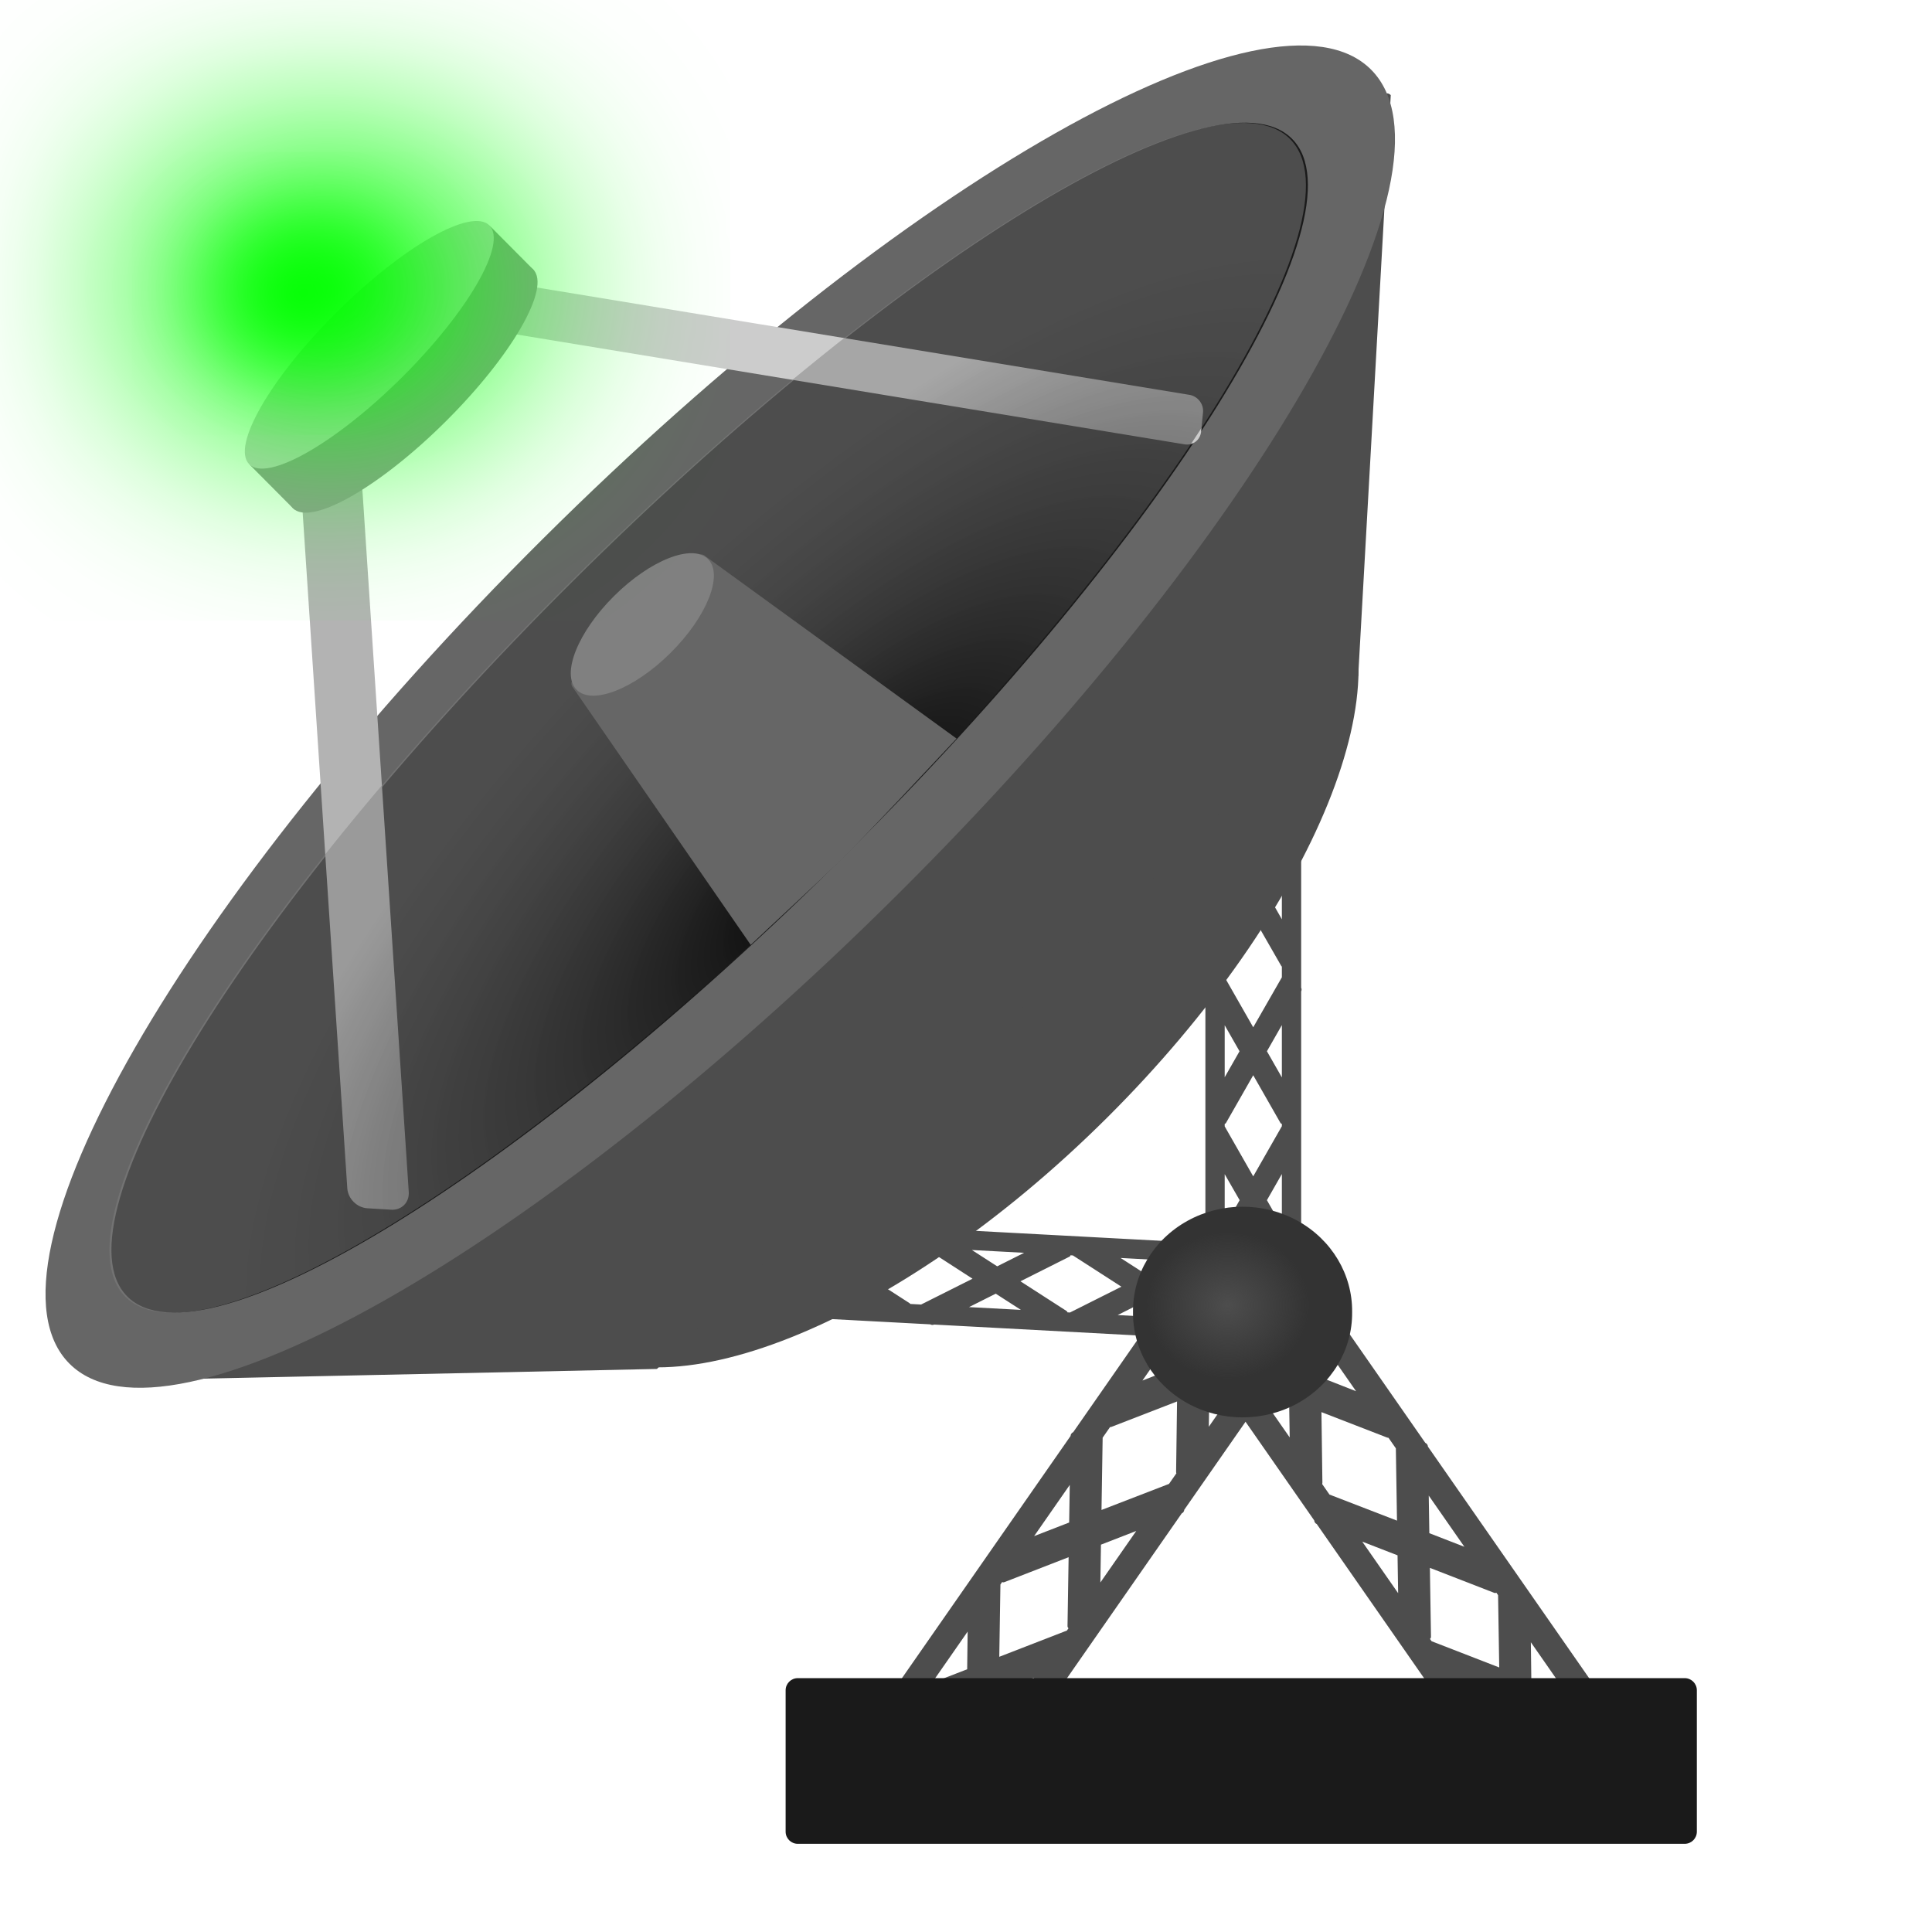
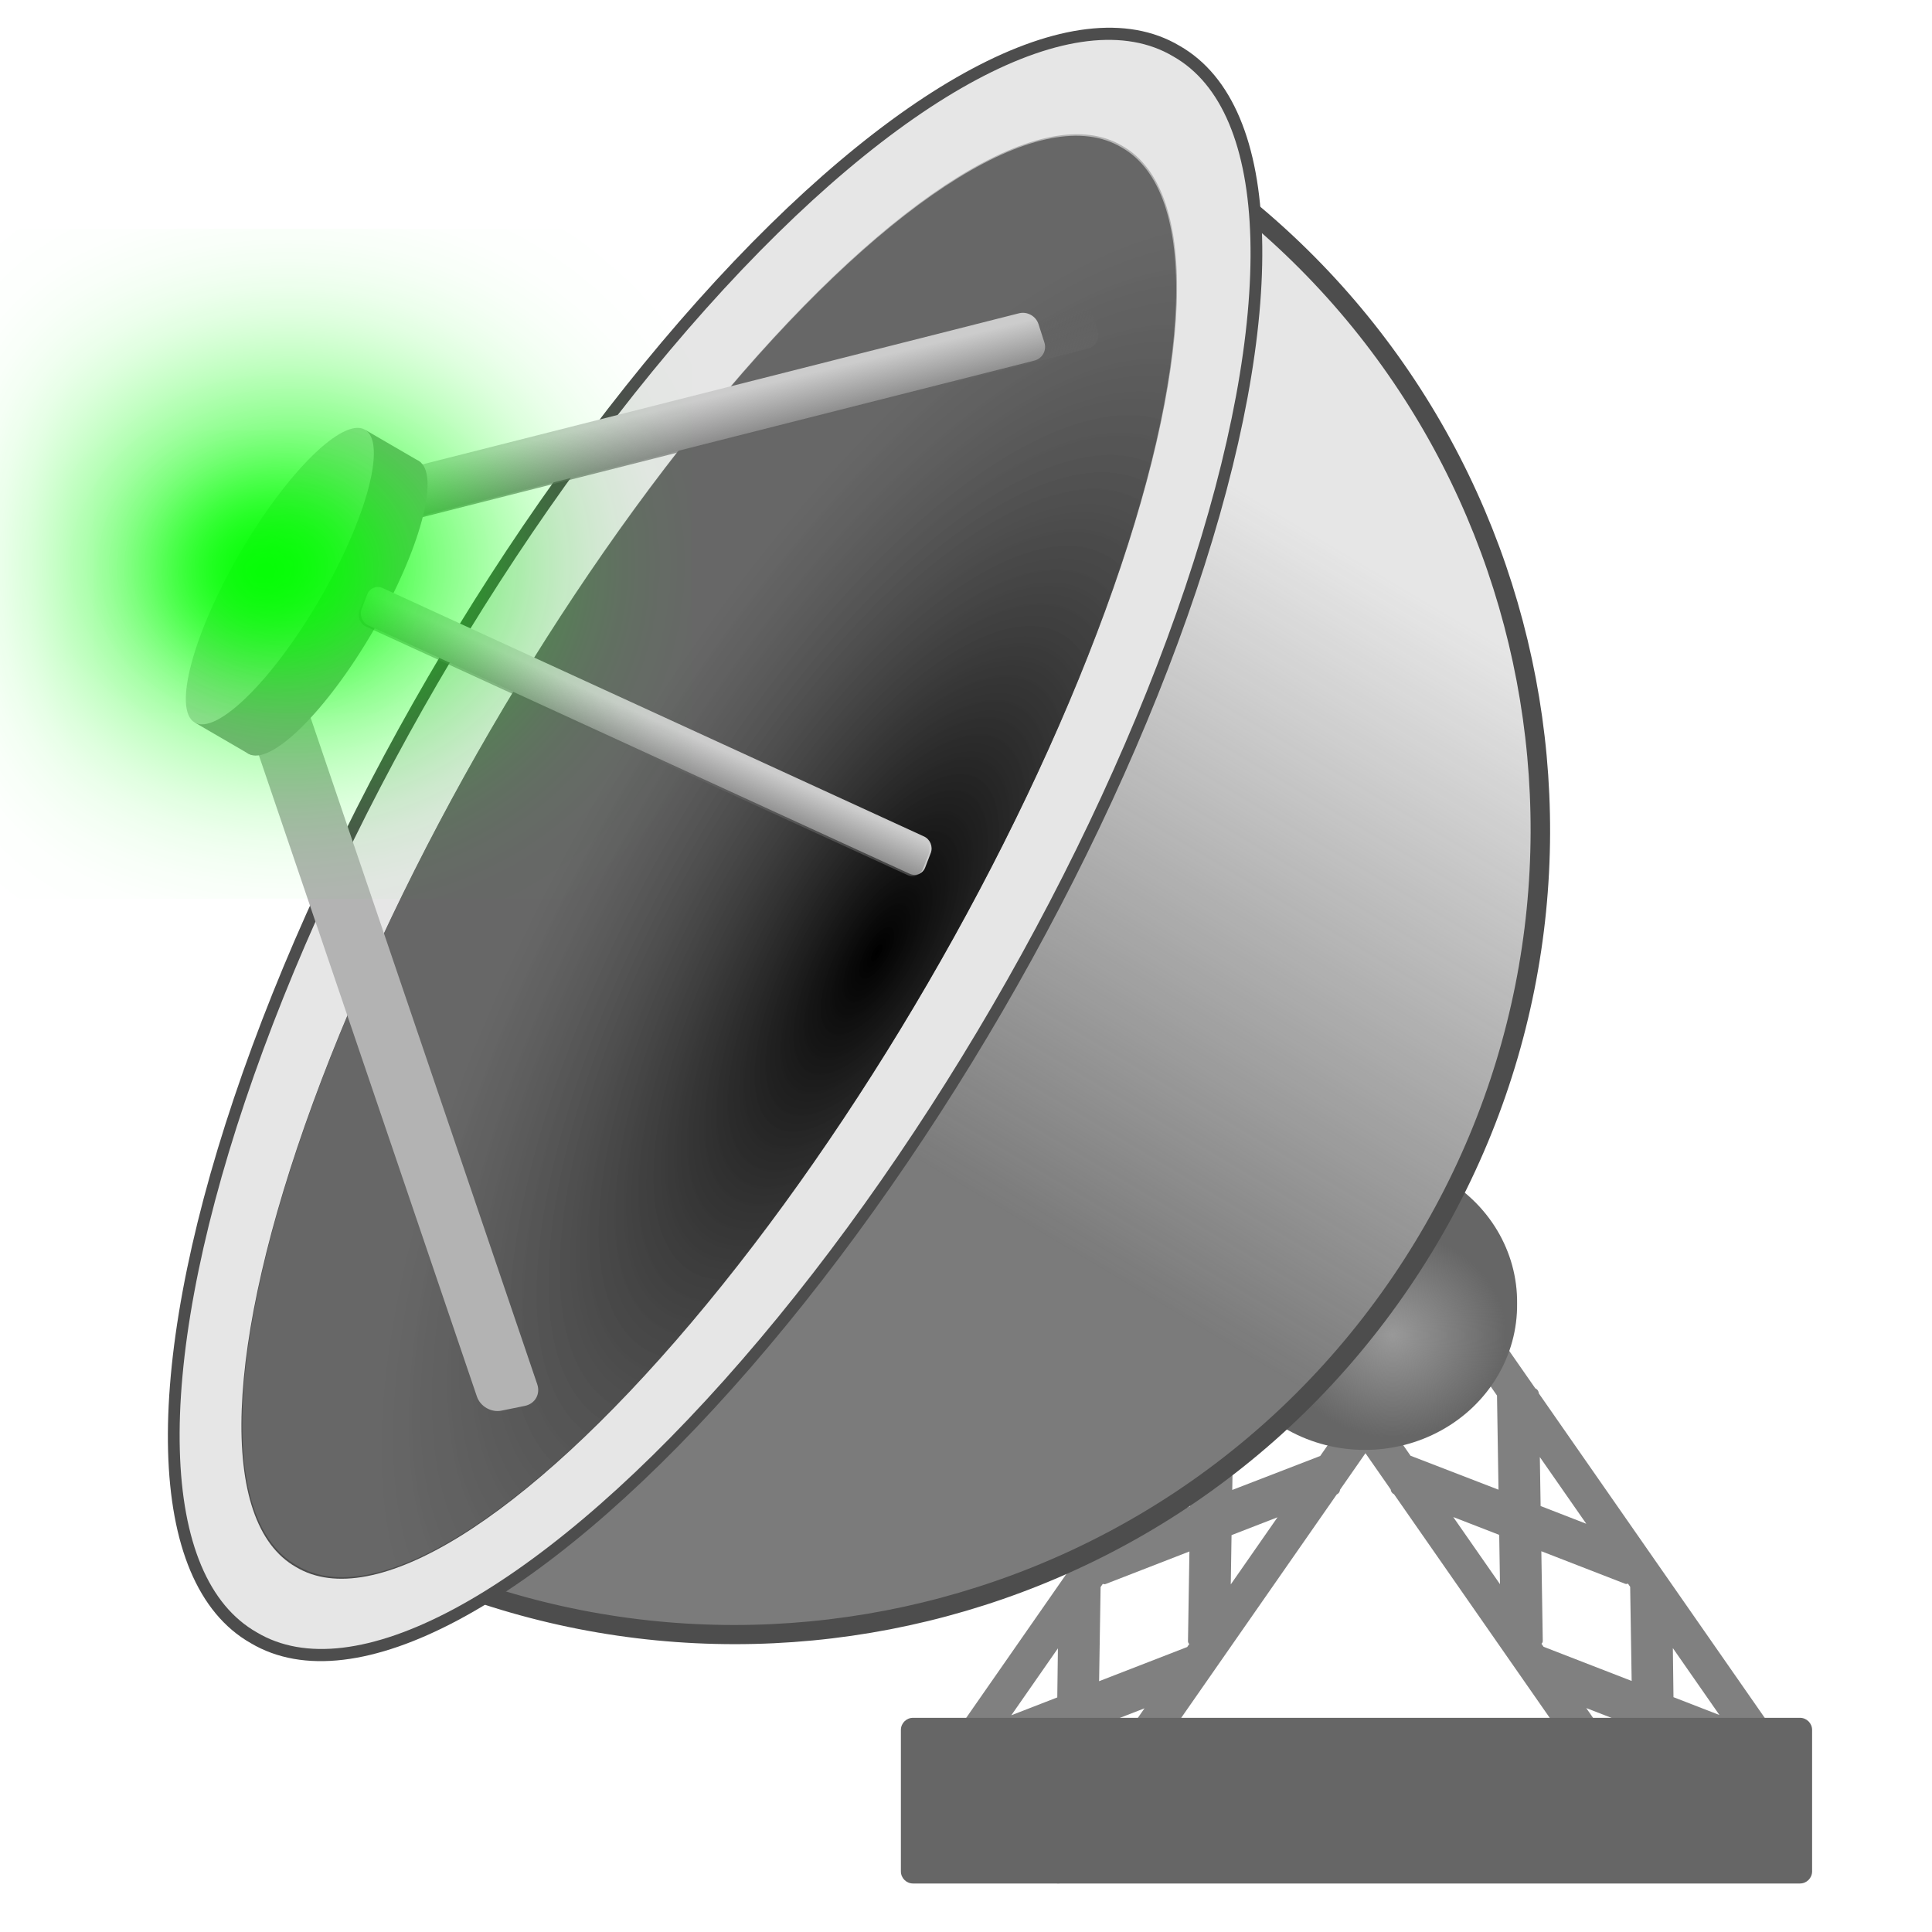
- <svg xmlns="http://www.w3.org/2000/svg" xmlns:xlink="http://www.w3.org/1999/xlink" version="1.0" id="svg2" height="300" width="300">
+ <svg xmlns="http://www.w3.org/2000/svg" xmlns:xlink="http://www.w3.org/1999/xlink" width="300" height="300" id="svg2" version="1.0">
  <defs id="defs4">
-     <linearGradient id="linearGradient1622">
-       <stop style="stop-color:#00ff00;stop-opacity:1;" offset="0" id="stop1624" />
-       <stop style="stop-color:#00ff00;stop-opacity:0;" offset="1" id="stop1626" />
+     <linearGradient id="linearGradient4001">
+       <stop style="stop-color:#666666;stop-opacity:1;" offset="0" id="stop4003" />
+       <stop style="stop-color:#666666;stop-opacity:0;" offset="1" id="stop4005" />
    </linearGradient>
-     <linearGradient id="linearGradient1537">
-       <stop style="stop-color:#4d4d4d;stop-opacity:1;" offset="0" id="stop1539" />
-       <stop style="stop-color:#4d4d4d;stop-opacity:0;" offset="1" id="stop1541" />
+     <linearGradient id="linearGradient3971">
+       <stop style="stop-color:#666666;stop-opacity:1;" offset="0" id="stop3973" />
+       <stop style="stop-color:#666666;stop-opacity:0;" offset="1" id="stop3975" />
+     </linearGradient>
+     <linearGradient id="linearGradient3835">
+       <stop style="stop-color:#666666;stop-opacity:0.841" offset="0" id="stop3837" />
+       <stop style="stop-color:#666666;stop-opacity:0;" offset="1" id="stop3839" />
+     </linearGradient>
+     <linearGradient id="linearGradient1094">
+       <stop style="stop-color:#999999;stop-opacity:1;" offset="0" id="stop1096" />
+       <stop style="stop-color:#999999;stop-opacity:0;" offset="1" id="stop1098" />
    </linearGradient>
    <linearGradient id="linearGradient839">
      <stop id="stop841" offset="0" style="stop-color:#000000;stop-opacity:1;" />
      <stop style="stop-color:#404040;stop-opacity:0.749;" offset="0.5" id="stop857" />
      <stop style="stop-color:#808080;stop-opacity:0.498;" offset="1" id="stop849" />
    </linearGradient>
    <radialGradient gradientUnits="userSpaceOnUse" gradientTransform="matrix(1,0,0,0.4868744,0,58.73829)" r="74.286" fy="216.786" fx="146.429" cy="216.786" cx="146.429" id="radialGradient845-1" xlink:href="#linearGradient839-7" />
    <linearGradient id="linearGradient839-7">
      <stop id="stop841-4" offset="0" style="stop-color:#000000;stop-opacity:1;" />
      <stop style="stop-color:#404040;stop-opacity:0.749;" offset="0.5" id="stop857-0" />
      <stop style="stop-color:#808080;stop-opacity:0.498;" offset="1" id="stop849-9" />
    </linearGradient>
    <radialGradient r="74.286" fy="216.786" fx="146.429" cy="216.786" cx="146.429" gradientTransform="matrix(1,0,0,0.4868744,0,58.73829)" gradientUnits="userSpaceOnUse" id="radialGradient846" xlink:href="#linearGradient839-7" />
    <filter id="filter981">
      <feGaussianBlur id="feGaussianBlur983" stdDeviation="5" result="result1" />
-       <feComposite id="feComposite985" in="SourceGraphic" operator="arithmetic" result="result2" k1="0.4" k3="0.8" k2="0" />
+       <feComposite id="feComposite985" in="SourceGraphic" operator="arithmetic" result="result2" k1="0.4" k3="0.8" k2="0" in2="result1" />
    </filter>
    <radialGradient xlink:href="#linearGradient961-8" id="radialGradient967-8" cx="52.282" cy="54.772" fx="52.282" fy="54.772" r="16.183" gradientTransform="matrix(1,0,0,0.8974359,0,5.617622)" gradientUnits="userSpaceOnUse" />
    <linearGradient id="linearGradient961-8">
      <stop style="stop-color:#ff0000;stop-opacity:1;" offset="0" id="stop963-2" />
      <stop style="stop-color:#ff0000;stop-opacity:0;" offset="1" id="stop965-4" />
    </linearGradient>
    <filter color-interpolation-filters="sRGB" id="filter981-5">
      <feGaussianBlur id="feGaussianBlur983-5" stdDeviation="5" result="result1" />
-       <feComposite id="feComposite985-1" in="SourceGraphic" operator="arithmetic" result="fbSourceGraphic" k1="0.4" k3="0.8" k2="0" />
+       <feComposite id="feComposite985-1" in="SourceGraphic" operator="arithmetic" result="fbSourceGraphic" k1="0.4" k3="0.8" k2="0" in2="result1" />
      <feColorMatrix result="fbSourceGraphicAlpha" in="fbSourceGraphic" values="0 0 0 -1 0 0 0 0 -1 0 0 0 0 -1 0 0 0 0 1 0" id="feColorMatrix1034" />
      <feGaussianBlur id="feGaussianBlur1036" stdDeviation="5" result="result1" in="fbSourceGraphic" />
-       <feComposite id="feComposite1038" in="fbSourceGraphic" operator="arithmetic" result="result2" k1="0.4" k3="0.8" k2="0" />
+       <feComposite id="feComposite1038" in="fbSourceGraphic" operator="arithmetic" result="result2" k1="0.4" k3="0.8" k2="0" in2="result1" />
    </filter>
    <radialGradient r="16.183" fy="54.772" fx="52.282" cy="54.772" cx="52.282" gradientTransform="matrix(1,0,0,0.8974359,0,5.617622)" gradientUnits="userSpaceOnUse" id="radialGradient1007-0" xlink:href="#linearGradient961-8-9" />
    <linearGradient id="linearGradient961-8-9">
      <stop style="stop-color:#ff0000;stop-opacity:1;" offset="0" id="stop963-2-4" />
      <stop style="stop-color:#ff0000;stop-opacity:0;" offset="1" id="stop965-4-8" />
    </linearGradient>
    <filter color-interpolation-filters="sRGB" id="filter981-5-8">
      <feGaussianBlur id="feGaussianBlur983-5-2" stdDeviation="5" result="result1" />
-       <feComposite id="feComposite985-1-4" in="SourceGraphic" operator="arithmetic" result="fbSourceGraphic" k1="0.4" k3="0.8" k2="0" />
+       <feComposite id="feComposite985-1-4" in="SourceGraphic" operator="arithmetic" result="fbSourceGraphic" k1="0.4" k3="0.8" k2="0" in2="result1" />
      <feColorMatrix result="fbSourceGraphicAlpha" in="fbSourceGraphic" values="0 0 0 -1 0 0 0 0 -1 0 0 0 0 -1 0 0 0 0 1 0" id="feColorMatrix1034-5" />
      <feGaussianBlur id="feGaussianBlur1036-5" stdDeviation="5" result="result1" in="fbSourceGraphic" />
-       <feComposite id="feComposite1038-1" in="fbSourceGraphic" operator="arithmetic" result="result2" k1="0.4" k3="0.8" k2="0" />
+       <feComposite id="feComposite1038-1" in="fbSourceGraphic" operator="arithmetic" result="result2" k1="0.4" k3="0.8" k2="0" in2="result1" />
    </filter>
+     <radialGradient r="16.183" fy="54.772" fx="52.282" cy="54.772" cx="52.282" gradientTransform="matrix(1,0,0,0.8974359,0,5.617622)" gradientUnits="userSpaceOnUse" id="radialGradient194" xlink:href="#linearGradient961-8-9" />
    <radialGradient xlink:href="#linearGradient961-1" id="radialGradient967-7" cx="52.282" cy="54.772" fx="52.282" fy="54.772" r="16.183" gradientTransform="matrix(1,0,0,0.8974359,0,5.617622)" gradientUnits="userSpaceOnUse" />
    <linearGradient id="linearGradient961-1">
      <stop style="stop-color:#ff0000;stop-opacity:1;" offset="0" id="stop963-1" />
      <stop style="stop-color:#ff0000;stop-opacity:0;" offset="1" id="stop965-5" />
    </linearGradient>
    <filter color-interpolation-filters="sRGB" id="filter981-2">
      <feGaussianBlur id="feGaussianBlur983-7" stdDeviation="5" result="result1" />
-       <feComposite id="feComposite985-6" in="SourceGraphic" operator="arithmetic" result="result2" k1="0.4" k3="0.8" k2="0" />
+       <feComposite id="feComposite985-6" in="SourceGraphic" operator="arithmetic" result="result2" k1="0.4" k3="0.8" k2="0" in2="result1" />
    </filter>
-     <radialGradient xlink:href="#linearGradient1537" id="radialGradient1543" cx="197.925" cy="204.149" fx="197.925" fy="204.149" r="8.714" gradientTransform="matrix(1,0,0,1.047619,0,-9.721405)" gradientUnits="userSpaceOnUse" />
-     <radialGradient r="16.183" fy="54.772" fx="52.282" cy="54.772" cx="52.282" gradientTransform="matrix(1,0,0,0.8974359,0,5.617622)" gradientUnits="userSpaceOnUse" id="radialGradient247" xlink:href="#linearGradient961-1-1" />
-     <linearGradient id="linearGradient961-1-1">
-       <stop style="stop-color:#ff0000;stop-opacity:1;" offset="0" id="stop963-1-7" />
-       <stop style="stop-color:#ff0000;stop-opacity:0;" offset="1" id="stop965-5-4" />
+     <radialGradient r="16.183" fy="54.772" fx="52.282" cy="54.772" cx="52.282" gradientTransform="matrix(1,0,0,0.8974359,0,5.617622)" gradientUnits="userSpaceOnUse" id="radialGradient247" xlink:href="#linearGradient961-1" />
+     <radialGradient xlink:href="#linearGradient1094" id="radialGradient1100" cx="197.925" cy="204.149" fx="197.925" fy="204.149" r="8.714" gradientTransform="matrix(1,0,0,1.047619,0,-9.721405)" gradientUnits="userSpaceOnUse" />
+     <radialGradient r="74.286" fy="216.786" fx="146.429" cy="216.786" cx="146.429" gradientTransform="matrix(1,0,0,0.4868744,0,58.73829)" gradientUnits="userSpaceOnUse" id="radialGradient846-7" xlink:href="#linearGradient839-7-4" />
+     <linearGradient id="linearGradient839-7-4">
+       <stop id="stop841-4-0" offset="0" style="stop-color:#000000;stop-opacity:1;" />
+       <stop style="stop-color:#404040;stop-opacity:0.749;" offset="0.5" id="stop857-0-9" />
+       <stop style="stop-color:#808080;stop-opacity:0.498;" offset="1" id="stop849-9-4" />
    </linearGradient>
-     <filter color-interpolation-filters="sRGB" id="filter981-2-0">
-       <feGaussianBlur id="feGaussianBlur983-7-9" stdDeviation="5" result="result1" />
-       <feComposite id="feComposite985-6-4" in="SourceGraphic" operator="arithmetic" result="result2" k1="0.4" k3="0.8" k2="0" />
-     </filter>
-     <radialGradient xlink:href="#linearGradient1622" id="radialGradient1628" cx="57.884" cy="45.643" fx="57.884" fy="45.643" r="21.784" gradientTransform="matrix(1,0,0,0.8380952,0,7.389846)" gradientUnits="userSpaceOnUse" />
-     <filter id="filter1630">
-       <feGaussianBlur id="feGaussianBlur1632" stdDeviation="5" result="result1" />
-       <feComposite id="feComposite1634" in="SourceGraphic" operator="arithmetic" result="result2" k1="0.4" k3="0.8" k2="0" />
-     </filter>
-     <radialGradient xlink:href="#linearGradient1622-8" id="radialGradient1628-8" cx="57.884" cy="45.643" fx="57.884" fy="45.643" r="21.784" gradientTransform="matrix(1,0,0,0.8380952,0,7.389846)" gradientUnits="userSpaceOnUse" />
+     <radialGradient r="74.286" fy="216.786" fx="146.429" cy="216.786" cx="146.429" gradientTransform="matrix(1,0,0,0.4868744,0,58.73829)" gradientUnits="userSpaceOnUse" id="radialGradient3735" xlink:href="#linearGradient839-7-4" />
+     <radialGradient r="74.286" fy="216.786" fx="146.429" cy="216.786" cx="146.429" gradientTransform="matrix(1,0,0,0.4868744,0,58.73829)" gradientUnits="userSpaceOnUse" id="radialGradient846-8" xlink:href="#linearGradient839-7-2" />
+     <linearGradient id="linearGradient839-7-2">
+       <stop id="stop841-4-4" offset="0" style="stop-color:#000000;stop-opacity:1;" />
+       <stop style="stop-color:#404040;stop-opacity:0.749;" offset="0.5" id="stop857-0-5" />
+       <stop style="stop-color:#808080;stop-opacity:0.498;" offset="1" id="stop849-9-5" />
+     </linearGradient>
+     <linearGradient xlink:href="#linearGradient3835" id="linearGradient3841" x1="-17.811" y1="217.34" x2="67.927" y2="212.009" gradientUnits="userSpaceOnUse" />
+     <linearGradient xlink:href="#linearGradient3835-4" id="linearGradient3841-2" x1="-92.616" y1="207.261" x2="21.596" y2="212.27" gradientUnits="userSpaceOnUse" />
+     <linearGradient id="linearGradient3835-4">
+       <stop style="stop-color:#666666;stop-opacity:1;" offset="0" id="stop3837-5" />
+       <stop style="stop-color:#666666;stop-opacity:0;" offset="1" id="stop3839-8" />
+     </linearGradient>
+     <linearGradient xlink:href="#linearGradient3835-2" id="linearGradient3841-1" x1="-92.616" y1="207.261" x2="21.596" y2="212.27" gradientUnits="userSpaceOnUse" />
+     <linearGradient id="linearGradient3835-2">
+       <stop style="stop-color:#666666;stop-opacity:1;" offset="0" id="stop3837-1" />
+       <stop style="stop-color:#666666;stop-opacity:0;" offset="1" id="stop3839-4" />
+     </linearGradient>
+     <linearGradient xlink:href="#linearGradient3971" id="linearGradient3977" x1="-300.811" y1="83.488" x2="-300.881" y2="90.773" gradientUnits="userSpaceOnUse" gradientTransform="translate(121.4482,30.16116)" />
+     <linearGradient xlink:href="#linearGradient4001" id="linearGradient4007" x1="-166.877" y1="247.665" x2="-166.81" y2="254.088" gradientUnits="userSpaceOnUse" gradientTransform="translate(81.21639,-87.25902)" />
+     <radialGradient xlink:href="#linearGradient961-1" id="radialGradient4086" gradientUnits="userSpaceOnUse" gradientTransform="matrix(1,0,0,0.8974359,0,5.617622)" cx="52.282" cy="54.772" fx="52.282" fy="54.772" r="16.183" />
+     <radialGradient xlink:href="#linearGradient961-8-9" id="radialGradient4088" gradientUnits="userSpaceOnUse" gradientTransform="matrix(1,0,0,0.8974359,0,5.617622)" cx="52.282" cy="54.772" fx="52.282" fy="54.772" r="16.183" />
+     <radialGradient r="21.784" fy="45.643" fx="57.884" cy="45.643" cx="57.884" gradientTransform="matrix(1,0,0,0.8380952,0,7.389846)" gradientUnits="userSpaceOnUse" id="radialGradient1656" xlink:href="#linearGradient1622-8" />
    <linearGradient id="linearGradient1622-8">
      <stop style="stop-color:#00ff00;stop-opacity:1;" offset="0" id="stop1624-2" />
      <stop style="stop-color:#00ff00;stop-opacity:0;" offset="1" id="stop1626-4" />
    </linearGradient>
    <filter color-interpolation-filters="sRGB" id="filter1630-5">
      <feGaussianBlur id="feGaussianBlur1632-5" stdDeviation="5" result="result1" />
-       <feComposite id="feComposite1634-1" in="SourceGraphic" operator="arithmetic" result="result2" k1="0.4" k3="0.8" k2="0" />
+       <feComposite k4="0" id="feComposite1634-1" in="SourceGraphic" operator="arithmetic" result="result2" k1="0.4" k3="0.8" k2="0" in2="result1" />
    </filter>
-     <radialGradient r="21.784" fy="45.643" fx="57.884" cy="45.643" cx="57.884" gradientTransform="matrix(1,0,0,0.8380952,0,7.389846)" gradientUnits="userSpaceOnUse" id="radialGradient1656" xlink:href="#linearGradient1622-8" />
+     <radialGradient xlink:href="#linearGradient1622" id="radialGradient1628" cx="57.884" cy="45.643" fx="57.884" fy="45.643" r="21.784" gradientTransform="matrix(1,0,0,0.8380952,0,7.389846)" gradientUnits="userSpaceOnUse" />
+     <linearGradient id="linearGradient1622">
+       <stop style="stop-color:#00ff00;stop-opacity:1;" offset="0" id="stop1624" />
+       <stop style="stop-color:#00ff00;stop-opacity:0;" offset="1" id="stop1626" />
+     </linearGradient>
+     <filter color-interpolation-filters="sRGB" id="filter1630">
+       <feGaussianBlur id="feGaussianBlur1632" stdDeviation="5" result="result1" />
+       <feComposite k4="0" id="feComposite1634" in="SourceGraphic" operator="arithmetic" result="result2" k1="0.4" k3="0.8" k2="0" in2="result1" />
+     </filter>
+     <radialGradient r="21.784" fy="45.643" fx="57.884" cy="45.643" cx="57.884" gradientTransform="matrix(1,0,0,0.8380952,0,7.389846)" gradientUnits="userSpaceOnUse" id="radialGradient3239" xlink:href="#linearGradient1622-8" />
  </defs>
  <g id="layer2" style="display:inline">
-     <path style="fill:#4d4d4d;fill-opacity:1;fill-rule:evenodd;stroke:none;display:inline" d="m 188.14,124.907 c -0.538,0 -0.967,0.692 -0.967,1.562 l 0,26.874 c -0.097,0.17 -0.102,0.421 0,0.599 l 0,46.144 c 0,0.87 0.428,1.562 0.967,1.562 l 1.047,0 c 0.538,0 0.983,-0.692 0.983,-1.562 l 0,-2.239 4.43,-7.76 4.447,7.76 0,2.239 c 0,0.87 0.428,1.562 0.967,1.562 l 1.047,0 c 0.538,0 0.983,-0.692 0.983,-1.562 l 0,-46.144 c 0.097,-0.17 0.085,-0.403 0,-0.573 l 0,-26.9 c 0,-0.87 -0.444,-1.562 -0.983,-1.562 l -1.047,0 c -0.538,0 -0.967,0.692 -0.967,1.562 l 0,0.703 -4.447,7.786 -4.43,-7.76 0,-0.729 c 0,-0.87 -0.444,-1.562 -0.983,-1.562 l -1.047,0 z m 10.907,9.713 0,8.125 -2.32,-4.062 2.32,-4.062 z m -8.877,0.026 2.304,4.036 -2.304,4.062 0,-8.099 z m 4.43,7.76 4.334,7.552 c 0.032,0.056 0.071,0.102 0.113,0.13 l 0,1.667 -4.447,7.76 -4.43,-7.76 0,-1.667 c 0.036,-0.028 0.085,-0.081 0.113,-0.13 l 4.318,-7.552 z m 4.447,16.77 0,8.125 -2.32,-4.062 2.32,-4.062 z m -8.877,0.026 2.304,4.036 -2.304,4.036 0,-8.073 z m 4.43,7.76 4.221,7.395 c 0.057,0.099 0.146,0.146 0.226,0.156 l 0,0.365 -4.447,7.786 -4.43,-7.76 0,-0.391 c 0.08,-0.011 0.153,-0.057 0.209,-0.156 l 4.221,-7.395 z m 4.447,15.338 0,8.125 -2.32,-4.062 2.32,-4.062 z m -8.877,0.026 2.32,4.036 -2.32,4.062 0,-8.099 z" id="rect141-4-4-8" />
-     <path style="fill:#4d4d4d;fill-opacity:1;fill-rule:evenodd;stroke:none;display:inline" d="m 116.11,203.159 c -0.029,0.538 0.639,1.002 1.508,1.049 l 26.835,1.437 c 0.165,0.106 0.414,0.124 0.598,0.032 l 46.078,2.468 c 0.869,0.046 1.583,-0.344 1.612,-0.882 l 0.056,-1.046 c 0.029,-0.538 -0.639,-1.018 -1.508,-1.065 l -2.236,-0.12 -7.512,-4.839 7.987,-4.025 2.236,0.12 c 0.869,0.046 1.583,-0.344 1.612,-0.882 l 0.056,-1.046 c 0.029,-0.538 -0.639,-1.018 -1.508,-1.065 l -46.078,-2.468 c -0.165,-0.106 -0.398,-0.106 -0.572,-0.031 l -26.861,-1.439 c -0.869,-0.046 -1.584,0.36 -1.613,0.898 l -0.056,1.046 c -0.029,0.538 0.639,1.002 1.508,1.049 l 0.702,0.038 7.537,4.857 -7.986,4.009 -0.728,-0.039 c -0.869,-0.046 -1.584,0.36 -1.613,0.898 l -0.056,1.046 z m 10.282,-10.372 8.113,0.434 -4.181,2.099 -3.932,-2.534 z m -0.449,8.866 4.154,-2.085 3.933,2.518 -8.087,-0.433 z m 7.986,-4.009 7.773,-3.924 c 0.058,-0.029 0.106,-0.065 0.136,-0.106 l 1.664,0.089 7.511,4.855 -7.986,4.009 -1.664,-0.089 c -0.026,-0.038 -0.076,-0.089 -0.124,-0.12 l -7.31,-4.715 z m 16.984,-3.543 8.113,0.434 -4.181,2.099 -3.932,-2.534 z m -0.449,8.866 4.154,-2.085 3.907,2.516 -8.061,-0.432 z m 7.986,-4.009 7.611,-3.82 c 0.102,-0.051 0.153,-0.138 0.168,-0.217 l 0.364,0.019 7.537,4.857 -7.986,4.009 -0.39,-0.021 c -0.006,-0.08 -0.049,-0.156 -0.145,-0.217 l -7.159,-4.61 z m 15.554,-3.62 8.113,0.434 -4.181,2.099 -3.932,-2.534 z m -0.449,8.866 4.155,-2.101 3.932,2.534 -8.087,-0.433 z" id="rect141-4-4-8-8" />
-     <path style="fill:#4d4d4d;fill-opacity:1;fill-rule:evenodd;stroke:none;display:inline" d="m 200.695,196.819 c 0.625,-0.435 1.597,-0.1 2.194,0.757 l 18.428,26.467 c 0.23,0.089 0.407,0.332 0.411,0.59 l 31.641,45.445 c 0.597,0.857 0.574,1.885 -0.051,2.32 l -1.216,0.846 c -0.625,0.435 -1.615,0.113 -2.212,-0.744 l -1.536,-2.206 -10.464,-4.061 0.159,11.237 1.536,2.206 c 0.597,0.857 0.574,1.885 -0.051,2.32 l -1.216,0.846 c -0.625,0.435 -1.615,0.113 -2.212,-0.744 l -31.641,-45.445 c -0.23,-0.089 -0.375,-0.329 -0.393,-0.564 l -18.446,-26.492 c -0.597,-0.857 -0.556,-1.898 0.07,-2.333 l 1.216,-0.846 c 0.625,-0.435 1.597,-0.1 2.194,0.757 l 0.482,0.692 10.501,4.074 -0.178,-11.224 -0.5,-0.718 c -0.597,-0.857 -0.556,-1.898 0.07,-2.333 l 1.216,-0.846 z m -6.002,18.382 5.571,8.002 -0.092,-5.876 -5.479,-2.126 z m 10.323,-7.15 0.093,5.837 5.46,2.139 -5.553,-7.976 z m 0.178,11.224 0.147,10.94 c 0.001,0.081 -0.012,0.158 -0.042,0.219 l 1.143,1.641 10.483,4.048 -0.178,-11.224 -1.143,-1.641 c -0.061,0.002 -0.153,-0.011 -0.22,-0.037 l -10.191,-3.947 z m 6.337,20.11 5.571,8.002 -0.092,-5.876 -5.479,-2.126 z m 10.323,-7.15 0.093,5.837 5.442,2.113 -5.535,-7.95 z m 0.178,11.224 0.171,10.695 c 0.002,0.143 -0.069,0.261 -0.155,0.336 l 0.25,0.359 10.501,4.074 -0.178,-11.224 -0.268,-0.385 c -0.1,0.054 -0.217,0.067 -0.35,0.015 l -9.971,-3.872 z m 5.355,18.7 5.571,8.002 -0.092,-5.876 -5.479,-2.126 z m 10.323,-7.15 0.074,5.85 5.479,2.126 -5.553,-7.976 z" id="rect141-4-4-8-2-4" />
-     <path style="fill:#4d4d4d;fill-opacity:1;fill-rule:evenodd;stroke:none;display:inline" d="m 187.271,195.162 c -0.625,-0.435 -1.597,-0.1 -2.194,0.757 l -18.428,26.467 c -0.23,0.089 -0.407,0.332 -0.411,0.59 l -31.641,45.445 c -0.597,0.857 -0.574,1.885 0.051,2.32 l 1.216,0.846 c 0.625,0.435 1.615,0.113 2.212,-0.744 l 1.536,-2.206 10.464,-4.061 -0.159,11.237 -1.536,2.206 c -0.597,0.857 -0.574,1.885 0.051,2.32 l 1.216,0.846 c 0.625,0.435 1.615,0.113 2.212,-0.744 l 31.641,-45.445 c 0.23,-0.089 0.375,-0.329 0.393,-0.564 l 18.446,-26.492 c 0.597,-0.857 0.556,-1.898 -0.07,-2.333 l -1.216,-0.846 c -0.625,-0.435 -1.597,-0.1 -2.194,0.757 l -0.482,0.692 -10.501,4.074 0.178,-11.224 0.5,-0.718 c 0.597,-0.857 0.556,-1.898 -0.07,-2.333 l -1.216,-0.846 z m 6.002,18.382 -5.571,8.002 0.092,-5.876 5.479,-2.126 z m -10.323,-7.15 -0.093,5.837 -5.46,2.139 5.553,-7.976 z m -0.178,11.224 -0.147,10.94 c -10e-4,0.081 0.012,0.158 0.042,0.219 l -1.143,1.641 -10.483,4.048 0.178,-11.224 1.143,-1.641 c 0.061,0.002 0.153,-0.011 0.22,-0.037 l 10.191,-3.947 z m -6.337,20.11 -5.571,8.002 0.092,-5.876 5.479,-2.126 z m -10.323,-7.15 -0.093,5.837 -5.442,2.113 5.535,-7.95 z m -0.178,11.224 -0.171,10.695 c -0.002,0.143 0.069,0.261 0.155,0.336 l -0.25,0.359 -10.501,4.074 0.178,-11.224 0.268,-0.385 c 0.1,0.054 0.217,0.067 0.35,0.015 l 9.971,-3.872 z m -5.355,18.7 -5.571,8.002 0.092,-5.876 5.479,-2.126 z m -10.323,-7.15 -0.074,5.85 -5.479,2.126 5.553,-7.976 z" id="rect141-4-4-8-2-4-5" />
-     <rect style="fill:#1a1a1a;fill-opacity:1;fill-rule:evenodd;stroke:none" id="rect274" width="141.494" height="25.726" x="121.992" y="260.581" ry="1.885" />
-     <path style="fill:#333333;fill-opacity:1;fill-rule:evenodd;stroke:none" id="path282" d="m 206.639,204.149 a 8.714,9.129 0 1 1 -17.427,0 8.714,9.129 0 1 1 17.427,0 z" transform="matrix(1.952381,0,0,1.772727,-193.4796,-158.1667)" />
-     <path style="fill:url(#radialGradient1543);fill-opacity:1;fill-rule:evenodd;stroke:none;display:inline" id="path282-1" d="m 206.639,204.149 a 8.714,9.129 0 1 1 -17.427,0 8.714,9.129 0 1 1 17.427,0 z" transform="matrix(1.452381,0,0,1.25,-96.79905,-52.48964)" />
+     <path style="fill:#808080;fill-opacity:1;fill-rule:evenodd;stroke:none;display:inline" d="m 211.544,180.124 c 0.814,-0.567 2.08,-0.13 2.857,0.987 l 24.003,34.474 c 0.299,0.116 0.53,0.432 0.535,0.768 l 41.214,59.193 c 0.777,1.116 0.748,2.455 -0.066,3.022 l -1.583,1.103 c -0.814,0.567 -2.104,0.147 -2.882,-0.97 l -2,-2.873 -13.63,-5.29 0.207,14.636 2,2.873 c 0.777,1.116 0.748,2.455 -0.066,3.022 l -1.583,1.103 c -0.814,0.567 -2.104,0.147 -2.882,-0.97 l -41.214,-59.193 c -0.299,-0.116 -0.488,-0.428 -0.512,-0.735 L 191.915,196.767 c -0.777,-1.116 -0.724,-2.472 0.09,-3.039 l 1.583,-1.103 c 0.814,-0.567 2.08,-0.13 2.857,0.987 l 0.628,0.902 13.678,5.307 -0.232,-14.619 -0.651,-0.935 c -0.777,-1.116 -0.724,-2.472 0.09,-3.039 l 1.583,-1.103 z m -7.817,23.943 7.257,10.422 -0.12,-7.654 -7.136,-2.769 z m 13.446,-9.313 0.121,7.603 7.112,2.786 -7.233,-10.389 z m 0.232,14.619 0.192,14.25 c 0.001,0.106 -0.016,0.205 -0.054,0.286 l 1.489,2.138 13.655,5.273 -0.232,-14.619 -1.489,-2.138 c -0.08,0.003 -0.2,-0.015 -0.287,-0.048 l -13.274,-5.142 z m 8.255,26.194 7.257,10.422 -0.12,-7.654 -7.136,-2.769 z m 13.446,-9.313 0.121,7.603 7.089,2.752 -7.21,-10.356 z m 0.232,14.619 0.223,13.931 c 0.003,0.187 -0.09,0.34 -0.202,0.438 l 0.326,0.468 13.678,5.307 -0.232,-14.619 -0.349,-0.501 c -0.13,0.071 -0.282,0.088 -0.456,0.02 l -12.988,-5.043 z m 6.976,24.357 7.257,10.422 -0.12,-7.654 -7.136,-2.769 z m 13.446,-9.313 0.097,7.62 7.136,2.769 -7.233,-10.389 z" id="rect141-4-4-8-2-4" />
+     <path style="fill:#808080;fill-opacity:1;fill-rule:evenodd;stroke:none;display:inline" d="m 212.487,180.162 c -0.814,-0.567 -2.08,-0.13 -2.857,0.987 l -24.003,34.474 c -0.299,0.116 -0.53,0.432 -0.535,0.768 l -41.214,59.193 c -0.777,1.116 -0.748,2.455 0.066,3.022 l 1.583,1.103 c 0.814,0.567 2.104,0.147 2.882,-0.97 l 2,-2.873 13.63,-5.29 -0.207,14.636 -2,2.873 c -0.777,1.116 -0.748,2.455 0.066,3.022 l 1.583,1.103 c 0.814,0.567 2.104,0.147 2.882,-0.97 l 41.214,-59.193 c 0.299,-0.116 0.488,-0.428 0.512,-0.735 l 24.026,-34.507 c 0.777,-1.116 0.724,-2.472 -0.09,-3.039 l -1.583,-1.103 c -0.814,-0.567 -2.08,-0.13 -2.857,0.987 l -0.628,0.902 -13.678,5.307 0.232,-14.619 0.651,-0.935 c 0.777,-1.116 0.724,-2.472 -0.09,-3.039 l -1.583,-1.103 z m 7.817,23.943 -7.257,10.422 0.12,-7.654 7.136,-2.769 z m -13.446,-9.313 -0.121,7.603 -7.112,2.786 7.233,-10.389 z m -0.232,14.619 -0.192,14.25 c -0.001,0.106 0.016,0.205 0.054,0.286 l -1.489,2.138 -13.655,5.273 0.232,-14.619 1.489,-2.138 c 0.08,0.003 0.2,-0.015 0.287,-0.048 l 13.274,-5.142 z m -8.255,26.194 -7.257,10.422 0.12,-7.654 7.136,-2.769 z m -13.446,-9.313 -0.121,7.603 -7.089,2.752 7.21,-10.356 z m -0.232,14.619 -0.223,13.931 c -0.003,0.187 0.09,0.34 0.202,0.438 l -0.326,0.468 -13.678,5.307 0.232,-14.619 0.349,-0.501 c 0.13,0.071 0.282,0.088 0.456,0.02 l 12.988,-5.043 z m -6.976,24.357 -7.257,10.422 0.12,-7.654 7.136,-2.769 z m -13.446,-9.313 -0.097,7.62 -7.136,2.769 7.233,-10.389 z" id="rect141-4-4-8-2-4-9" />
+     <path style="fill:#666666;fill-opacity:1;fill-rule:evenodd;stroke:none" id="path282" d="m 206.639,204.149 a 8.714,9.129 0 1 1 -17.427,0 8.714,9.129 0 1 1 17.427,0 z" transform="matrix(2.713449,0,0,2.463764,-325.1293,-300.5642)" />
+     <rect style="fill:#666666;fill-opacity:1;fill-rule:evenodd;stroke:none" id="rect274" width="141.494" height="25.726" x="139.889" y="266.742" ry="1.885" />
+     <path style="fill:url(#radialGradient1100);fill-opacity:1;fill-rule:evenodd;stroke:none;display:inline" id="path282-1" d="m 206.639,204.149 a 8.714,9.129 0 1 1 -17.427,0 8.714,9.129 0 1 1 17.427,0 z" transform="matrix(2.018541,0,0,1.737269,-183.2643,-147.349)" />
  </g>
  <g transform="translate(-22.22335,53.73953)" id="layer1" style="display:inline">
-     <g id="g121" transform="matrix(1.063934,-1.057376,1.057376,1.063934,-102.4079,167.9423)">
-       <path style="fill:#4d4d4d;fill-opacity:1;fill-rule:evenodd;stroke:none" d="m 107.045,92.862 c 0.335,13.128 25.156,23.737 55.722,23.737 30.566,0 55.387,-10.609 55.722,-23.737 l -111.444,0 z" id="path25-1-4-0" />
-       <a style="fill:#4d4d4d" transform="matrix(1.028064,0,0,1.365217,-11.90351,15.51636)" id="a1117">
-         <path id="rect1123" d="m 57.292,87.575 182.928,0 c 0.206,0 0.372,0.166 0.372,0.372 L 197.035,117.448 97.764,117.233 56.921,87.946 c 0,-0.206 0.166,-0.372 0.372,-0.372 z" style="fill:#4d4d4d;fill-opacity:1;fill-rule:evenodd;stroke:none" transform="translate(22.22335,-53.73953)" />
-       </a>
-       <path style="fill:#666666;fill-opacity:1;fill-rule:evenodd;stroke:none" id="path25-1-1" d="m 220.714,142.5 c 0,12.032 -33.259,21.786 -74.286,21.786 -41.027,0 -74.286,-9.754 -74.286,-21.786 0,-12.032 33.259,-21.786 74.286,-21.786 41.027,0 74.286,9.754 74.286,21.786 z" transform="matrix(1.278846,0,0,1.193443,-23.55714,-111.1416)" />
-       <path style="fill:#1a1a1a;fill-opacity:1;fill-rule:evenodd;stroke:none" id="path25-1" d="m 220.714,142.5 c 0,12.032 -33.259,21.786 -74.286,21.786 -41.027,0 -74.286,-9.754 -74.286,-21.786 0,-12.032 33.259,-21.786 74.286,-21.786 41.027,0 74.286,9.754 74.286,21.786 z" transform="matrix(1.144231,0,0,0.9180327,-4.696222,-72.59698)" />
-       <rect ry="1.577" transform="matrix(-0.5854658,-0.8106971,0.7720325,-0.6355831,0,0)" y="134.097" x="-196.524" height="5.149" width="79.849" id="rect71-4" style="fill:#cccccc;fill-opacity:1;fill-rule:evenodd;stroke:none" />
+     <g id="g121" transform="matrix(0.754012,-1.296714,1.296714,0.754012,-66.57857,245.229)">
+       <path style="fill:#e6e6e6;fill-opacity:1;fill-rule:evenodd;stroke:none" id="path2965" d="m 94.191,162.656 a 93.154,89.212 0 0 1 -186.307,0" transform="matrix(0.8924019,0.06239593,-0.06515295,0.9318336,175.9166,-91.49982)" />
+       <path style="fill:url(#linearGradient3841);fill-opacity:1;fill-rule:evenodd;stroke:#4d4d4d;stroke-width:2.188;display:inline" id="path2965-1" d="m 94.191,162.656 a 93.154,89.212 0 0 1 -186.307,0" transform="matrix(0.8924019,0.06239593,-0.06515296,0.9318336,175.7413,-91.40717)" />
+       <path style="fill:#e6e6e6;fill-opacity:1;fill-rule:evenodd;stroke:#4d4d4d;stroke-opacity:1" id="path25-1-1" d="m 220.714,142.5 a 74.286,28.225 0 1 1 -148.571,0 74.286,28.225 0 1 1 148.571,0 z" transform="matrix(1.278846,0,0,1.193443,-23.55714,-111.1416)" />
+       <path style="fill:#4d4d4d;fill-opacity:1;fill-rule:evenodd;stroke:none;display:inline" id="path25-1-7-4-1" d="m 220.714,142.5 a 74.286,28.383 0 1 1 -148.571,0 74.286,28.383 0 1 1 148.571,0 z" transform="matrix(1.144231,0,1.4164745e-8,0.9180328,-5.319934,-71.78895)" />
+       <path style="fill:url(#radialGradient846);fill-opacity:1;fill-rule:evenodd;stroke:none" id="path25-1-7-4" d="m 220.714,142.5 a 74.286,28.383 0 1 1 -148.571,0 74.286,28.383 0 1 1 148.571,0 z" transform="matrix(1.144231,0,0,0.9180327,-5.140565,-71.79452)" />
+       <rect ry="1.577" transform="matrix(-0.6995315,-0.7146018,0.6689131,-0.7433406,0,0)" y="116.434" x="-209.891" height="5.149" width="79.849" id="rect71-4" style="fill:#cccccc;fill-opacity:1;fill-rule:evenodd;stroke:none" />
      <rect ry="1.953" transform="matrix(0.6566507,-0.7541949,0.6652173,0.7466498,0,0)" y="121.385" x="30.257" height="6.375" width="76.69" id="rect71" style="fill:#b3b3b3;fill-opacity:1;fill-rule:evenodd;stroke:none" />
-       <path style="fill:url(#radialGradient846);fill-opacity:1;fill-rule:evenodd;stroke:none" id="path25-1-7-4" d="m 220.714,142.5 c 0,12.032 -33.259,21.786 -74.286,21.786 -41.027,0 -74.286,-9.754 -74.286,-21.786 0,-12.032 33.259,-21.786 74.286,-21.786 41.027,0 74.286,9.754 74.286,21.786 z" transform="matrix(1.144231,0,0,0.9180327,-4.857045,-72.721)" />
-       <path id="path25-1-7" transform="translate(22.22335,-53.73953)" d="m 133.406,99.188 c -0.344,0 -0.625,0.281 -0.625,0.625 l -5.721,31.832 c 2.396,0.048 10.554,0.356 13.003,0.356 4.088,0 13.232,-0.35 17.166,-0.481 L 152.094,99.812 c 0,-0.344 -0.25,-0.625 -0.594,-0.625 l -18.094,0 z" style="fill:#666666;fill-opacity:1;fill-rule:evenodd;stroke:none" />
-       <path transform="matrix(1.038927,0,0,1,-53.10187,-135.0673)" d="m 218.88,181.535 c 0,2.292 -4.133,4.149 -9.232,4.149 -5.099,0 -9.232,-1.858 -9.232,-4.149 0,-2.292 4.133,-4.149 9.232,-4.149 5.099,0 9.232,1.858 9.232,4.149 z" id="path884" style="fill:#808080;fill-opacity:1;fill-rule:evenodd;stroke:none" />
      <rect ry="0.859" y="5.389" x="147.535" height="7.884" width="35.062" id="rect47" style="fill:#999999;fill-opacity:1;fill-rule:evenodd;stroke:none" />
-       <path d="m 154.357,50.83 c 0,2.635 -8.081,4.772 -18.05,4.772 -9.969,0 -18.05,-2.136 -18.05,-4.772 0,-2.635 8.081,-4.772 18.05,-4.772 9.969,0 18.05,2.136 18.05,4.772 z" id="path45-7" style="fill:#999999;fill-opacity:1;fill-rule:evenodd;stroke:none" transform="matrix(0.9712643,0,0,1,32.67549,-38.38684)" />
-       <path transform="matrix(0.9712643,0,0,1,32.67548,-44.81837)" d="m 154.357,50.83 c 0,2.635 -8.081,4.772 -18.05,4.772 -9.969,0 -18.05,-2.136 -18.05,-4.772 0,-2.635 8.081,-4.772 18.05,-4.772 9.969,0 18.05,2.136 18.05,4.772 z" id="path45" style="fill:#cccccc;fill-opacity:1;fill-rule:evenodd;stroke:none" />
+       <rect ry="1.577" transform="matrix(-0.6995315,-0.7146018,0.6689131,-0.7433406,0,0)" y="116.275" x="-215.534" height="5.149" width="79.849" id="rect71-4-2" style="fill:url(#linearGradient3977);fill-opacity:1;fill-rule:evenodd;stroke:none;display:inline" />
+       <path d="m 154.357,50.83 a 18.05,4.772 0 1 1 -36.1,0 18.05,4.772 0 1 1 36.1,0 z" id="path45-7" style="fill:#999999;fill-opacity:1;fill-rule:evenodd;stroke:none" transform="matrix(0.9712643,0,0,1,32.67549,-38.38684)" />
+       <path transform="matrix(0.9712643,0,0,1,32.67548,-44.81837)" d="m 154.357,50.83 a 18.05,4.772 0 1 1 -36.1,0 18.05,4.772 0 1 1 36.1,0 z" id="path45" style="fill:#cccccc;fill-opacity:1;fill-rule:evenodd;stroke:none" />
+       <rect ry="1.268" transform="matrix(-0.09633427,-0.995349,0.9872603,-0.1591137,0,0)" y="163.231" x="-105.591" height="4.139" width="64.186" id="rect71-4-8" style="fill:#cccccc;fill-opacity:1;fill-rule:evenodd;stroke:none;display:inline" />
+       <rect ry="1.268" transform="matrix(-0.09633426,-0.995349,0.9872603,-0.1591137,0,0)" y="163.018" x="-105.423" height="4.139" width="64.186" id="rect71-4-8-2" style="fill:url(#linearGradient4007);fill-opacity:1;fill-rule:evenodd;stroke:none;display:inline" />
    </g>
-     <path style="fill:url(#radialGradient1656);fill-opacity:1;fill-rule:evenodd;stroke:none;display:inline;filter:url(#filter1630-5)" id="path398-7" d="m 79.668,45.643 c 0,10.083 -9.753,18.257 -21.784,18.257 -12.031,0 -21.784,-8.174 -21.784,-18.257 0,-10.083 9.753,-18.257 21.784,-18.257 12.031,0 21.784,8.174 21.784,18.257 z" transform="matrix(2.39143,0,0,2.37108,-65.37187,-117.5647)" />
-     <path style="fill:url(#radialGradient1628);fill-opacity:1;fill-rule:evenodd;stroke:none;filter:url(#filter1630)" id="path398" d="m 79.668,45.643 c 0,10.083 -9.753,18.257 -21.784,18.257 -12.031,0 -21.784,-8.174 -21.784,-18.257 0,-10.083 9.753,-18.257 21.784,-18.257 12.031,0 21.784,8.174 21.784,18.257 z" transform="translate(11.02003,-53.73953)" />
+     <path style="fill:url(#radialGradient3239);fill-opacity:1;fill-rule:evenodd;stroke:none;display:inline;filter:url(#filter1630-5)" id="path398-7" d="m 79.668,45.643 a 21.784,18.257 0 1 1 -43.568,0 21.784,18.257 0 1 1 43.568,0 z" transform="matrix(2.39143,0,0,2.37108,-71.38847,-74.41121)" />
+     <path style="fill:url(#radialGradient1628);fill-opacity:1;fill-rule:evenodd;stroke:none;display:inline;filter:url(#filter1630)" id="path398" d="m 79.668,45.643 a 21.784,18.257 0 1 1 -43.568,0 21.784,18.257 0 1 1 43.568,0 z" transform="translate(5.003422,-10.58601)" />
  </g>
</svg>
